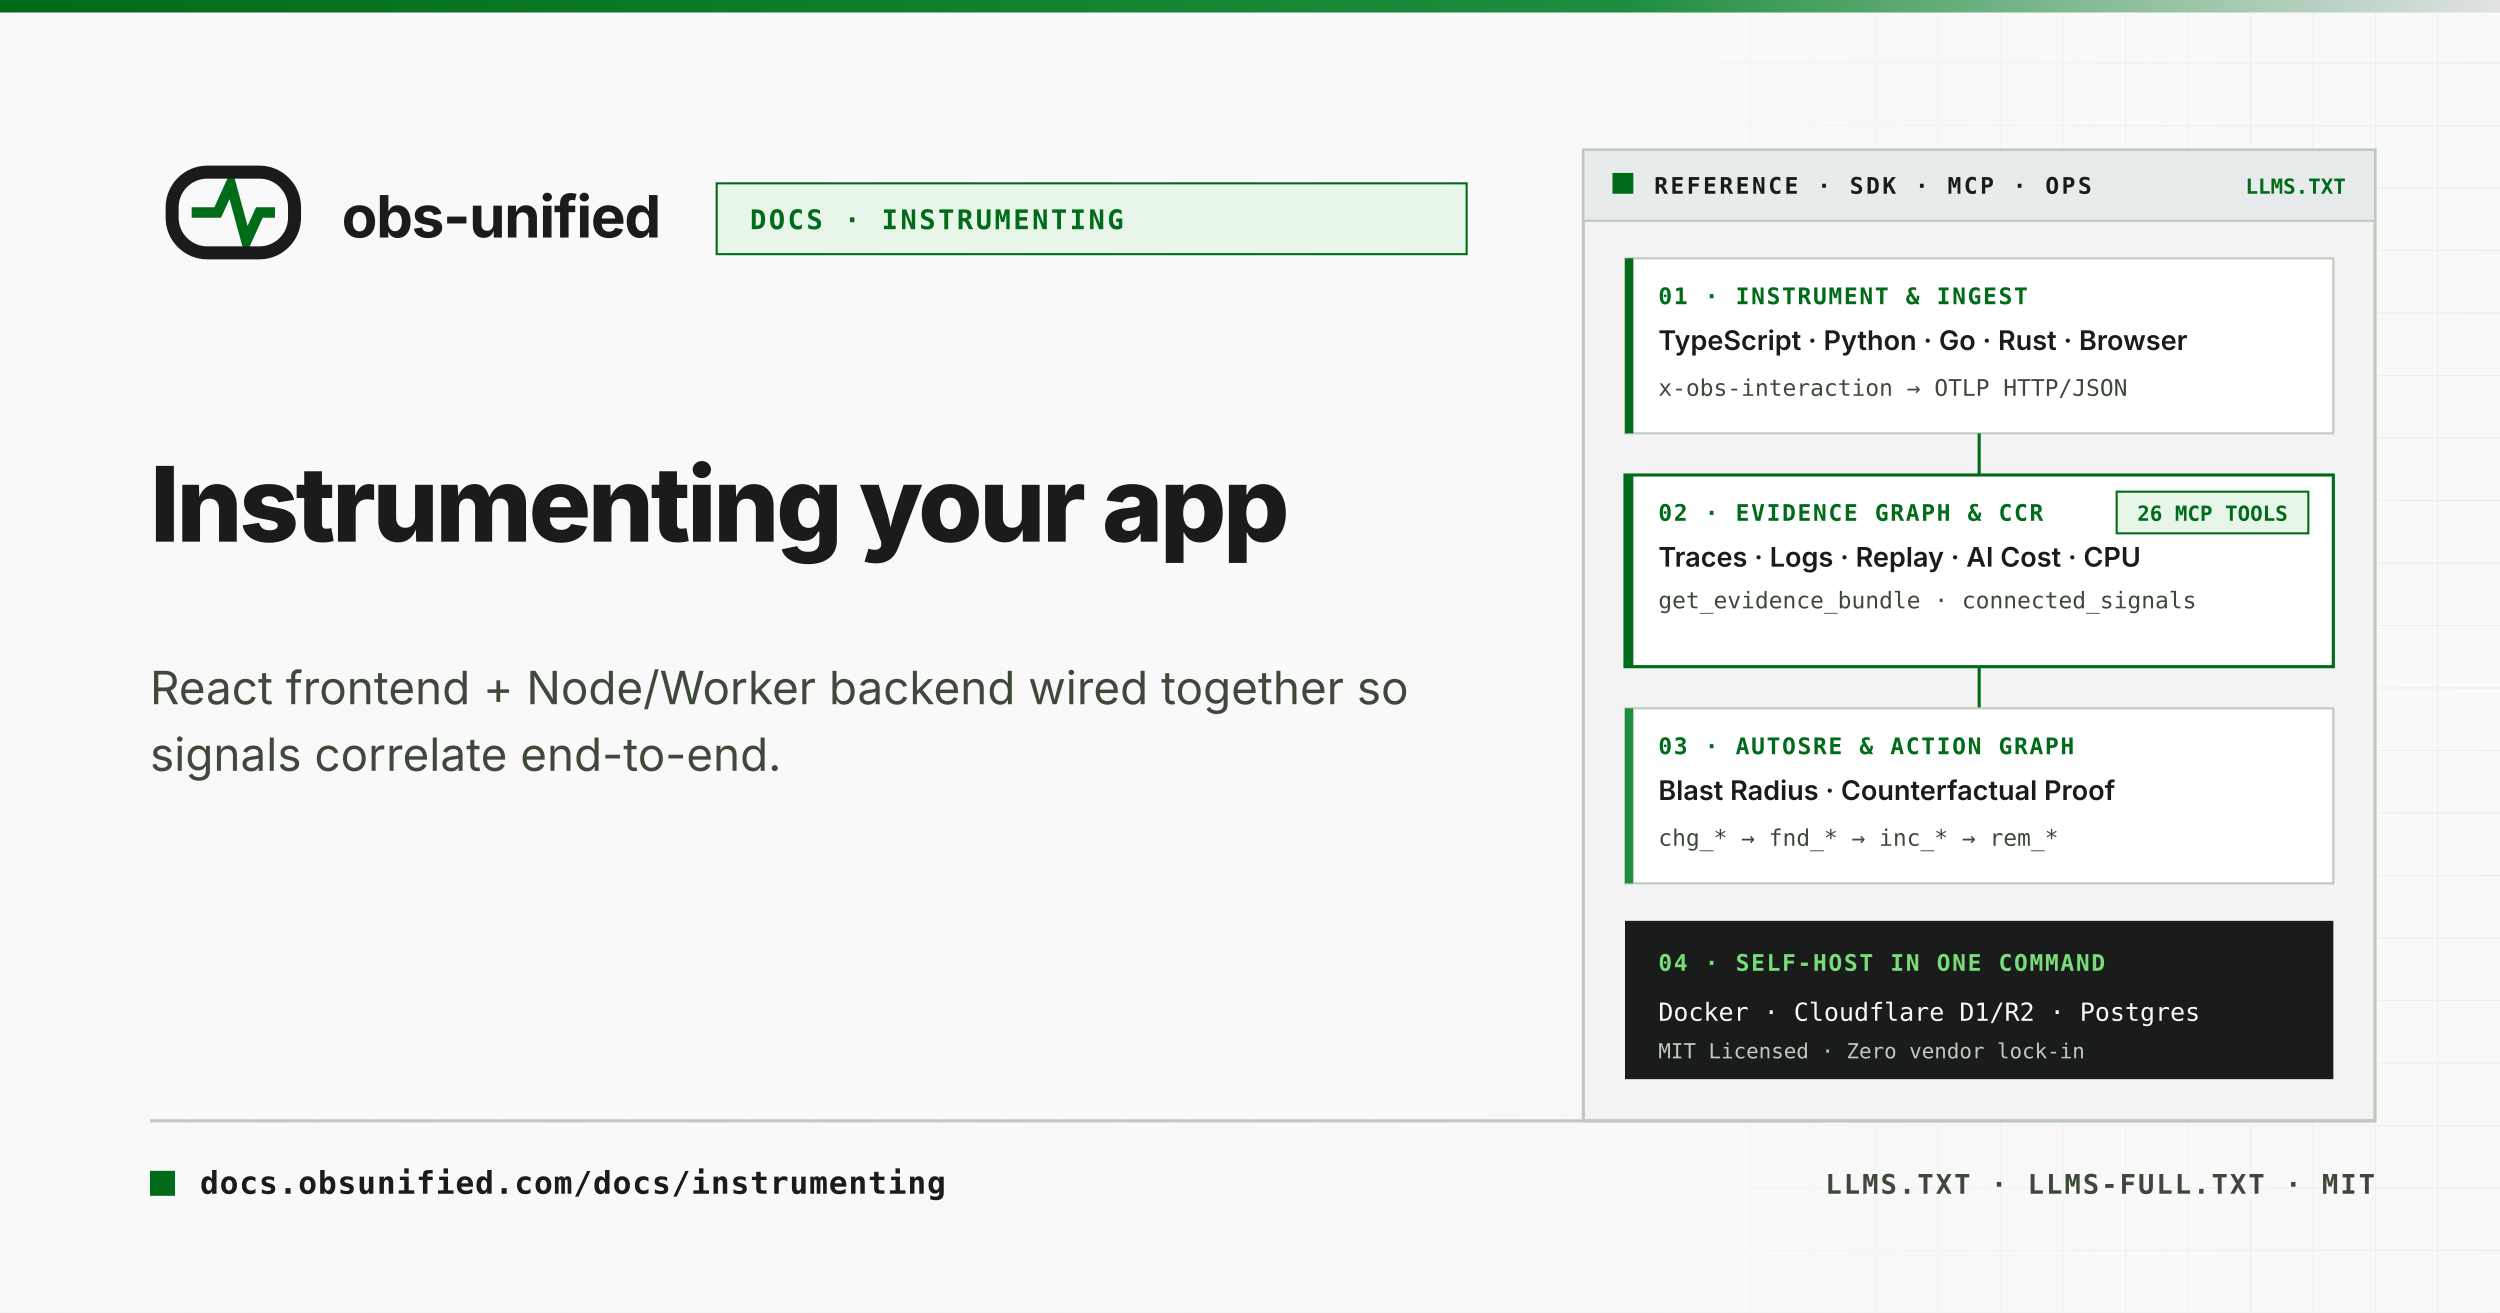
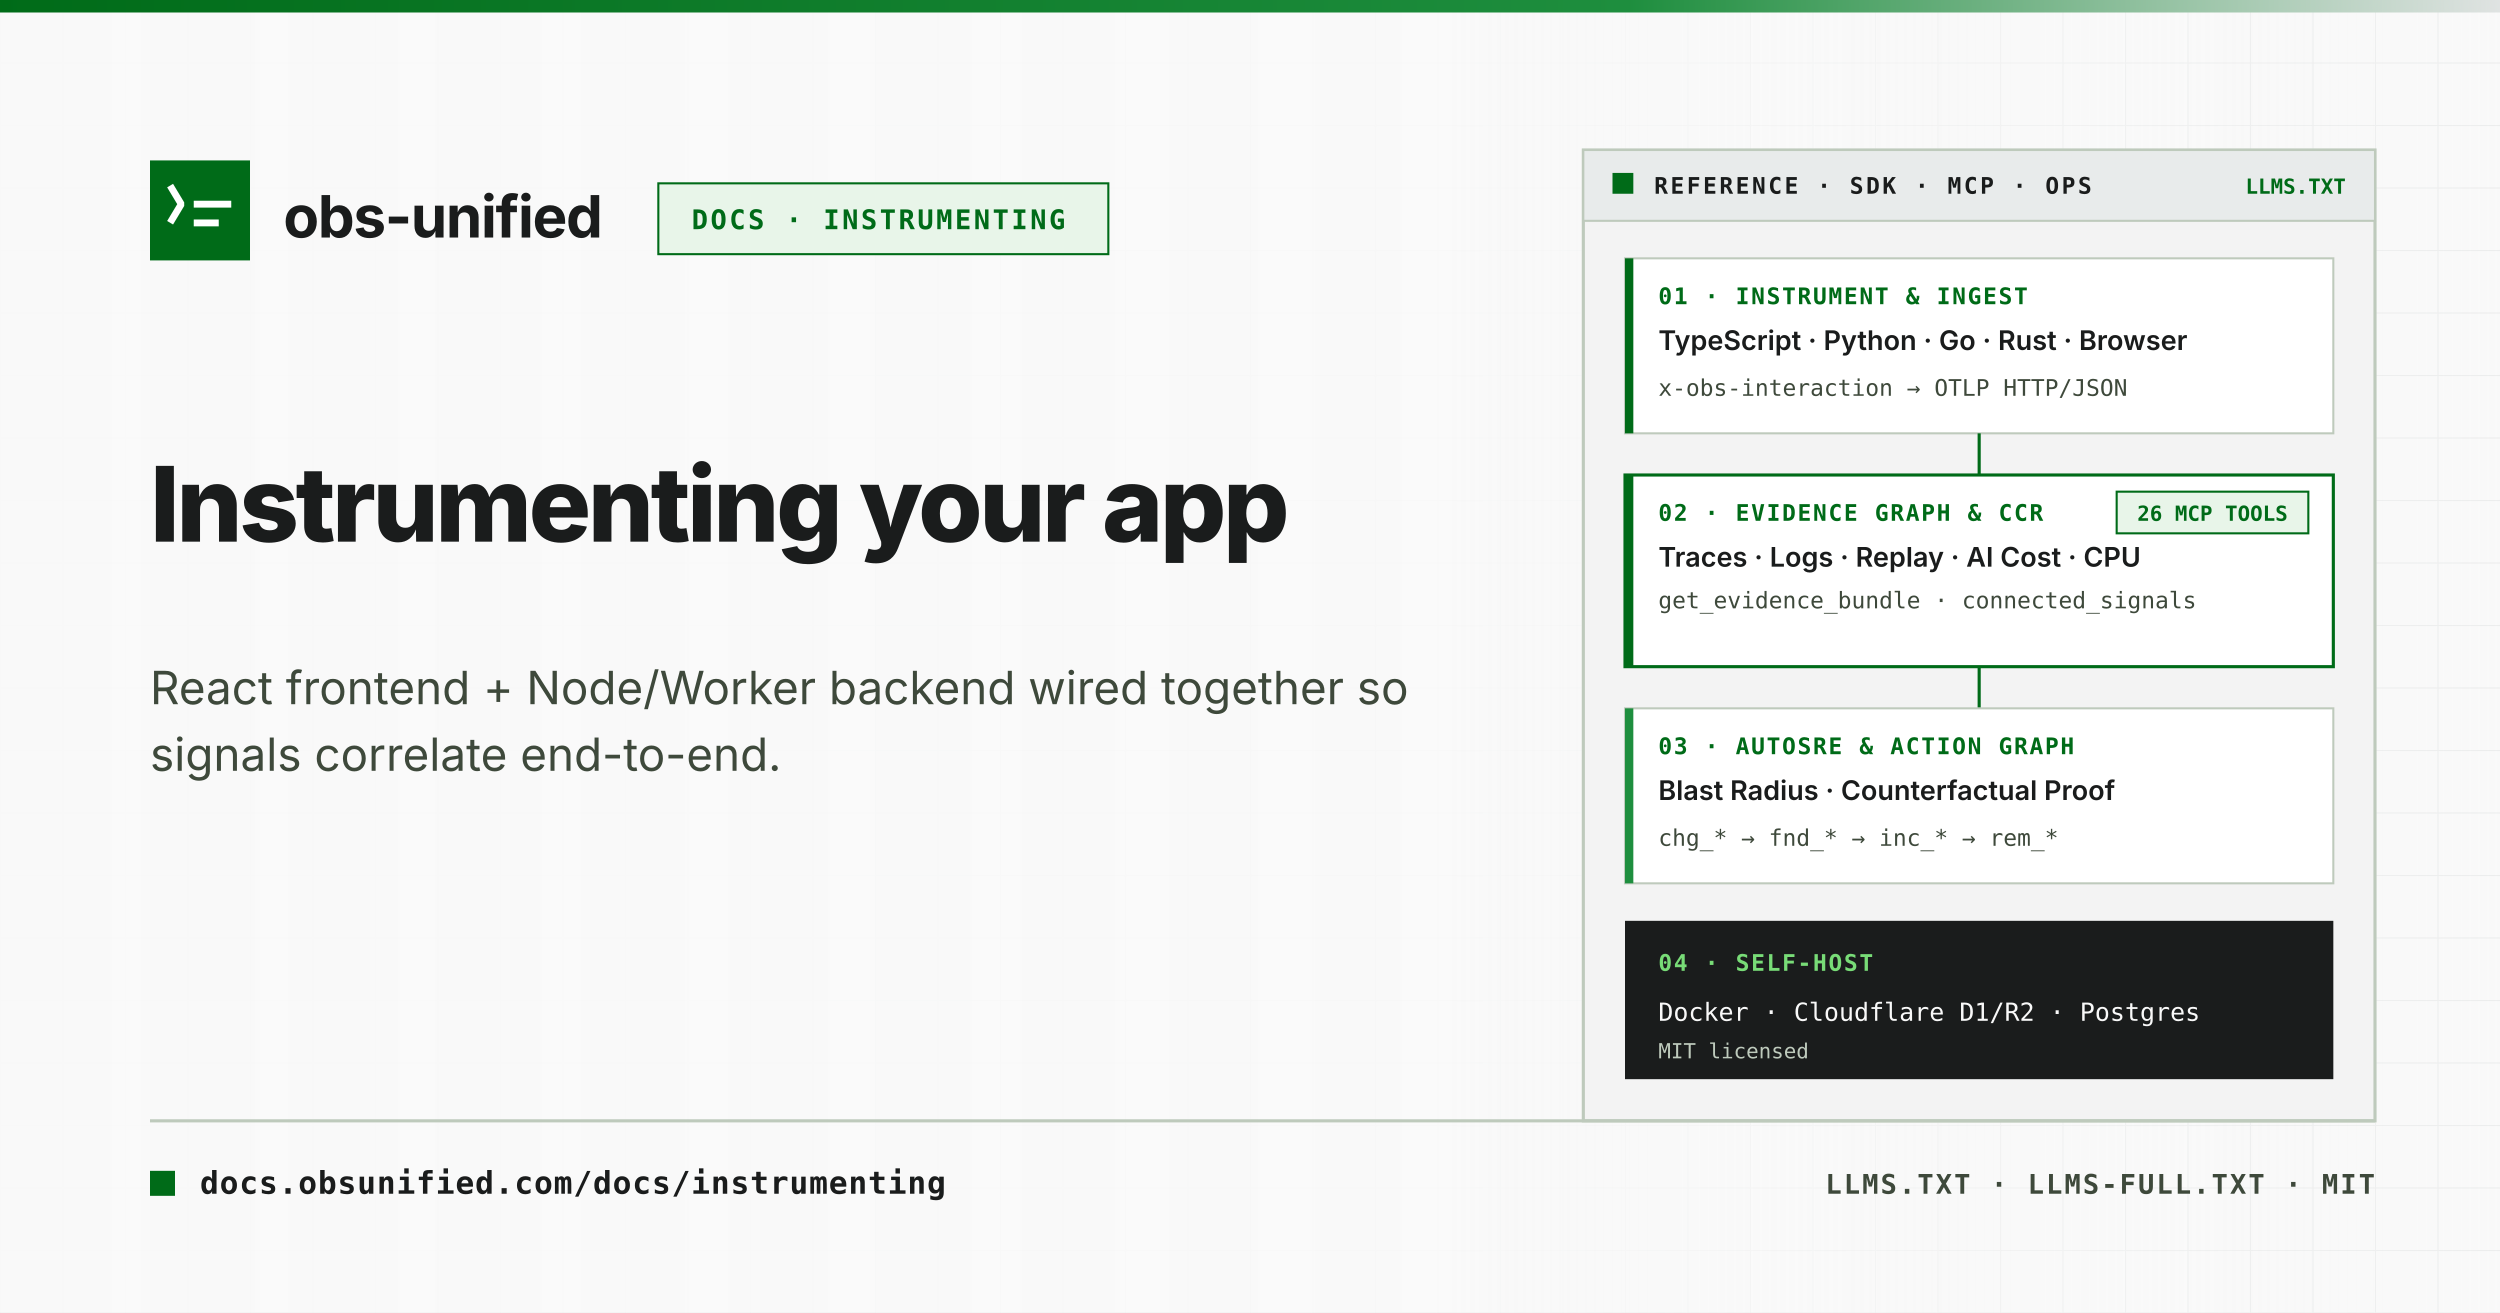
<svg xmlns="http://www.w3.org/2000/svg" viewBox="0 0 1200 630" width="1200" height="630" role="img" aria-label="Instrumenting your app — obs-unified documentation">
  <defs>
    <pattern id="grid" width="30" height="30" patternUnits="userSpaceOnUse">
      <path d="M 30 0 L 0 0 0 30" fill="none" stroke="#E2E4E4" stroke-width="1" />
    </pattern>
    <linearGradient id="surfaceFade" x1="0" y1="0" x2="1" y2="0">
      <stop offset="0%" stop-color="#F9F9F9" stop-opacity="0.97" />
      <stop offset="58%" stop-color="#F9F9F9" stop-opacity="0.93" />
      <stop offset="100%" stop-color="#F9F9F9" stop-opacity="0.45" />
    </linearGradient>
    <linearGradient id="accentBar" x1="0" y1="0" x2="1" y2="0">
      <stop offset="0%" stop-color="#006B18" />
      <stop offset="65%" stop-color="#1E8E3E" />
      <stop offset="100%" stop-color="#E2E4E4" />
    </linearGradient>
  </defs>
  <rect width="1200" height="630" fill="#F9F9F9" />
  <rect width="1200" height="630" fill="url(#grid)" />
  <rect width="1200" height="630" fill="url(#surfaceFade)" />
  <rect x="0" y="0" width="1200" height="6" fill="url(#accentBar)" />
  <g transform="translate(760, 72)">
    <rect x="0" y="0" width="380" height="466" fill="#F3F3F3" stroke="#BECABC" stroke-width="1.5" />
    <rect x="0" y="0" width="380" height="34" fill="#E8EBEB" stroke="#BECABC" stroke-width="1" />
    <rect x="14" y="11" width="10" height="10" fill="#006B18" />
    <text x="34" y="21" font-family="'JetBrains Mono', 'SFMono-Regular', Menlo, monospace" font-size="11" font-weight="700" fill="#1A1C1C" letter-spacing="1.2">REFERENCE · SDK · MCP · OPS</text>
    <text x="366" y="21" text-anchor="end" font-family="'JetBrains Mono', 'SFMono-Regular', Menlo, monospace" font-size="10" font-weight="600" fill="#006B18">LLMS.TXT</text>
    <rect x="20" y="52" width="340" height="84" fill="#FFFFFF" stroke="#BECABC" stroke-width="1" />
    <rect x="20" y="52" width="4" height="84" fill="#006B18" />
    <text x="36" y="74" font-family="'JetBrains Mono', 'SFMono-Regular', Menlo, monospace" font-size="11" font-weight="700" fill="#006B18" letter-spacing="0.8">01 · INSTRUMENT &amp; INGEST</text>
    <text x="36" y="96" font-family="'Inter', -apple-system, sans-serif" font-size="13" font-weight="600" fill="#1A1C1C">TypeScript · Python · Go · Rust · Browser</text>
    <text x="36" y="118" font-family="'JetBrains Mono', 'SFMono-Regular', Menlo, monospace" font-size="11" font-weight="500" fill="#3E493B">x-obs-interaction → OTLP HTTP/JSON</text>
    <line x1="190" y1="136" x2="190" y2="156" stroke="#006B18" stroke-width="1.5" />
    <rect x="20" y="156" width="340" height="92" fill="#FFFFFF" stroke="#006B18" stroke-width="1.5" />
    <rect x="20" y="156" width="4" height="92" fill="#006B18" />
    <text x="36" y="178" font-family="'JetBrains Mono', 'SFMono-Regular', Menlo, monospace" font-size="11" font-weight="700" fill="#006B18" letter-spacing="0.8">02 · EVIDENCE GRAPH &amp; CCR</text>
    <text x="36" y="200" font-family="'Inter', -apple-system, sans-serif" font-size="13" font-weight="600" fill="#1A1C1C">Traces · Logs · Replay · AI Cost · CPU</text>
    <text x="36" y="220" font-family="'JetBrains Mono', 'SFMono-Regular', Menlo, monospace" font-size="11" font-weight="500" fill="#3E493B">get_evidence_bundle · connected_signals</text>
    <rect x="256" y="164" width="92" height="20" fill="#E8F5E9" stroke="#006B18" stroke-width="1" />
    <text x="302" y="178" text-anchor="middle" font-family="'JetBrains Mono', 'SFMono-Regular', Menlo, monospace" font-size="10" font-weight="700" fill="#006B18">26 MCP TOOLS</text>
    <line x1="190" y1="248" x2="190" y2="268" stroke="#006B18" stroke-width="1.5" />
    <rect x="20" y="268" width="340" height="84" fill="#FFFFFF" stroke="#BECABC" stroke-width="1" />
    <rect x="20" y="268" width="4" height="84" fill="#1E8E3E" />
    <text x="36" y="290" font-family="'JetBrains Mono', 'SFMono-Regular', Menlo, monospace" font-size="11" font-weight="700" fill="#006B18" letter-spacing="0.8">03 · AUTOSRE &amp; ACTION GRAPH</text>
    <text x="36" y="312" font-family="'Inter', -apple-system, sans-serif" font-size="13" font-weight="600" fill="#1A1C1C">Blast Radius · Counterfactual Proof</text>
    <text x="36" y="334" font-family="'JetBrains Mono', 'SFMono-Regular', Menlo, monospace" font-size="11" font-weight="500" fill="#3E493B">chg_* → fnd_* → inc_* → rem_*</text>
    <rect x="20" y="370" width="340" height="76" fill="#1A1C1C" />
-     <text x="36" y="394" font-family="'JetBrains Mono', 'SFMono-Regular', Menlo, monospace" font-size="11" font-weight="700" fill="#78DC77" letter-spacing="0.8">04 · SELF-HOST IN ONE COMMAND</text>
+     <text x="36" y="394" font-family="'JetBrains Mono', 'SFMono-Regular', Menlo, monospace" font-size="11" font-weight="700" fill="#78DC77" letter-spacing="0.8">04 · SELF-HOST</text>
    <text x="36" y="418" font-family="'JetBrains Mono', 'SFMono-Regular', Menlo, monospace" font-size="12" font-weight="500" fill="#F9F9F9">Docker · Cloudflare D1/R2 · Postgres</text>
-     <text x="36" y="436" font-family="'JetBrains Mono', 'SFMono-Regular', Menlo, monospace" font-size="10" font-weight="500" fill="#BECABC">MIT Licensed · Zero vendor lock-in</text>
+     <text x="36" y="436" font-family="'JetBrains Mono', 'SFMono-Regular', Menlo, monospace" font-size="10" font-weight="500" fill="#BECABC">MIT licensed</text>
  </g>
  <g transform="translate(72, 72)">
-     <g transform="scale(2.5)">
-       <path d="M9 12H13L15.5 6.5L18.5 17.5L21 12H23" stroke="#006B18" stroke-width="2" stroke-linecap="square" stroke-linejoin="miter" fill="none" />
-       <path fill-rule="evenodd" clip-rule="evenodd" d="M11 3C6.582 3 3 6.582 3 11V13C3 17.418 6.582 21 11 21H21C25.418 21 29 17.418 29 13V11C29 6.582 25.418 3 21 3H11ZM11 5.5C7.962 5.5 5.5 7.962 5.5 11V13C5.5 16.038 7.962 18.5 11 18.5H21C24.038 18.5 26.5 16.038 26.5 13V11C26.5 7.962 24.038 5.5 21 5.5H11Z" fill="#1A1C1C" />
+     <g transform="translate(0, 5) scale(1.5)">
+       <rect width="32" height="32" fill="#006B18" />
+       <path d="M7 9 L10 14 L7 19" fill="none" stroke="#FFFFFF" stroke-width="2.2" stroke-linejoin="bevel" stroke-linecap="square" />
+       <rect x="14" y="12.9" width="12" height="2.2" fill="#FFFFFF" />
+       <rect x="14" y="18.9" width="8" height="2.2" fill="#FFFFFF" />
    </g>
-     <text x="92" y="42" font-family="'Inter', -apple-system, BlinkMacSystemFont, 'Segoe UI', sans-serif" font-size="28" font-weight="700" fill="#1A1C1C" letter-spacing="-0.6">obs-unified</text>
-     <rect x="272" y="16" width="360" height="34" fill="#E8F5E9" stroke="#006B18" stroke-width="1" />
-     <text x="288" y="38" font-family="'JetBrains Mono', 'SFMono-Regular', Menlo, monospace" font-size="13" font-weight="700" fill="#006B18" letter-spacing="1.2">DOCS · INSTRUMENTING</text>
+     <text x="64" y="42" font-family="'Inter', -apple-system, BlinkMacSystemFont, 'Segoe UI', sans-serif" font-size="28" font-weight="700" fill="#1A1C1C" letter-spacing="-0.6">obs-unified</text>
+     <rect x="244" y="16" width="216" height="34" fill="#E8F5E9" stroke="#006B18" stroke-width="1" />
+     <text x="260" y="38" font-family="'JetBrains Mono', 'SFMono-Regular', Menlo, monospace" font-size="13" font-weight="700" fill="#006B18" letter-spacing="1.2">DOCS · INSTRUMENTING</text>
  </g>
  <text x="72" y="260" font-family="'Inter', -apple-system, BlinkMacSystemFont, 'Segoe UI', sans-serif" font-size="50" font-weight="800" fill="#1A1C1C" letter-spacing="-1.6">Instrumenting your app</text>
  <text x="72" y="338" font-family="'Inter', -apple-system, BlinkMacSystemFont, 'Segoe UI', sans-serif" font-size="22" font-weight="400" fill="#3E493B">React frontend + Node/Worker backend wired together so</text>
  <text x="72" y="370" font-family="'Inter', -apple-system, BlinkMacSystemFont, 'Segoe UI', sans-serif" font-size="22" font-weight="400" fill="#3E493B">signals correlate end-to-end.</text>
  <line x1="72" y1="538" x2="1140" y2="538" stroke="#BECABC" stroke-width="1.5" />
  <rect x="72" y="562" width="12" height="12" fill="#006B18" />
  <text x="96" y="573" font-family="'JetBrains Mono', 'SFMono-Regular', Menlo, monospace" font-size="15" font-weight="700" fill="#1A1C1C" letter-spacing="0.4">docs.obsunified.com/docs/instrumenting</text>
  <text x="1140" y="573" text-anchor="end" font-family="'JetBrains Mono', 'SFMono-Regular', Menlo, monospace" font-size="13" font-weight="600" fill="#3E493B" letter-spacing="1">LLMS.TXT · LLMS-FULL.TXT · MIT</text>
</svg>
